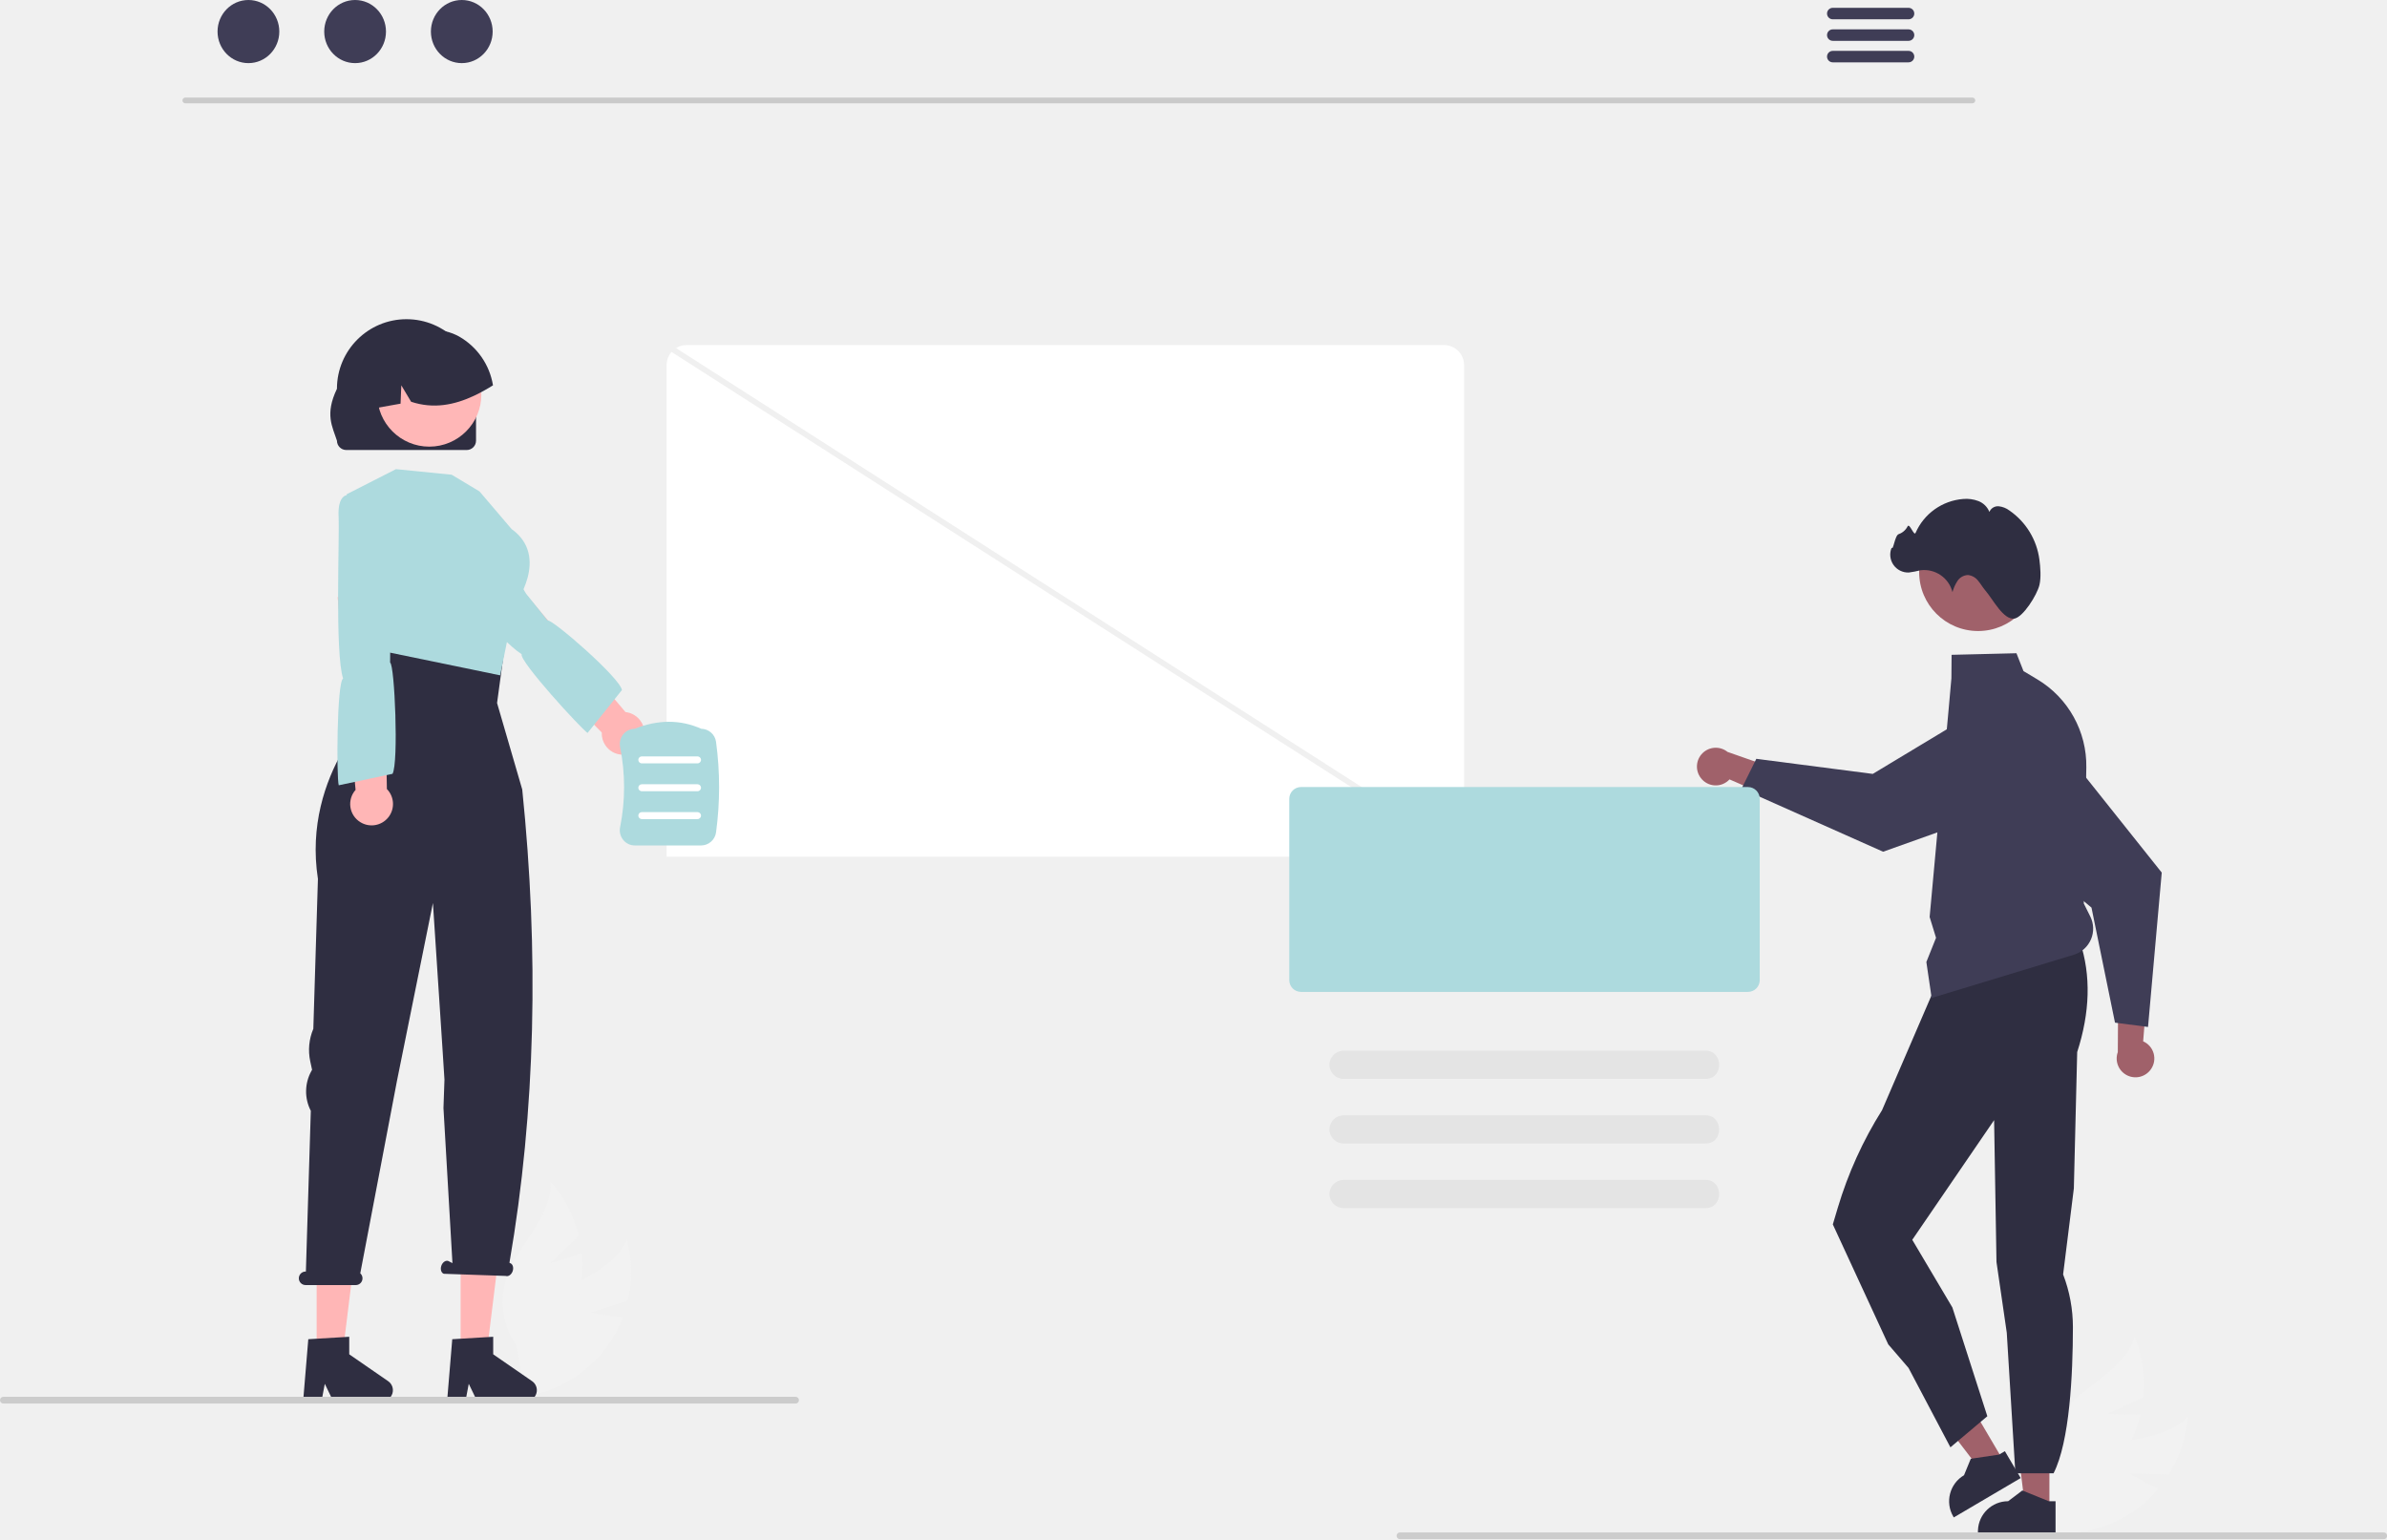
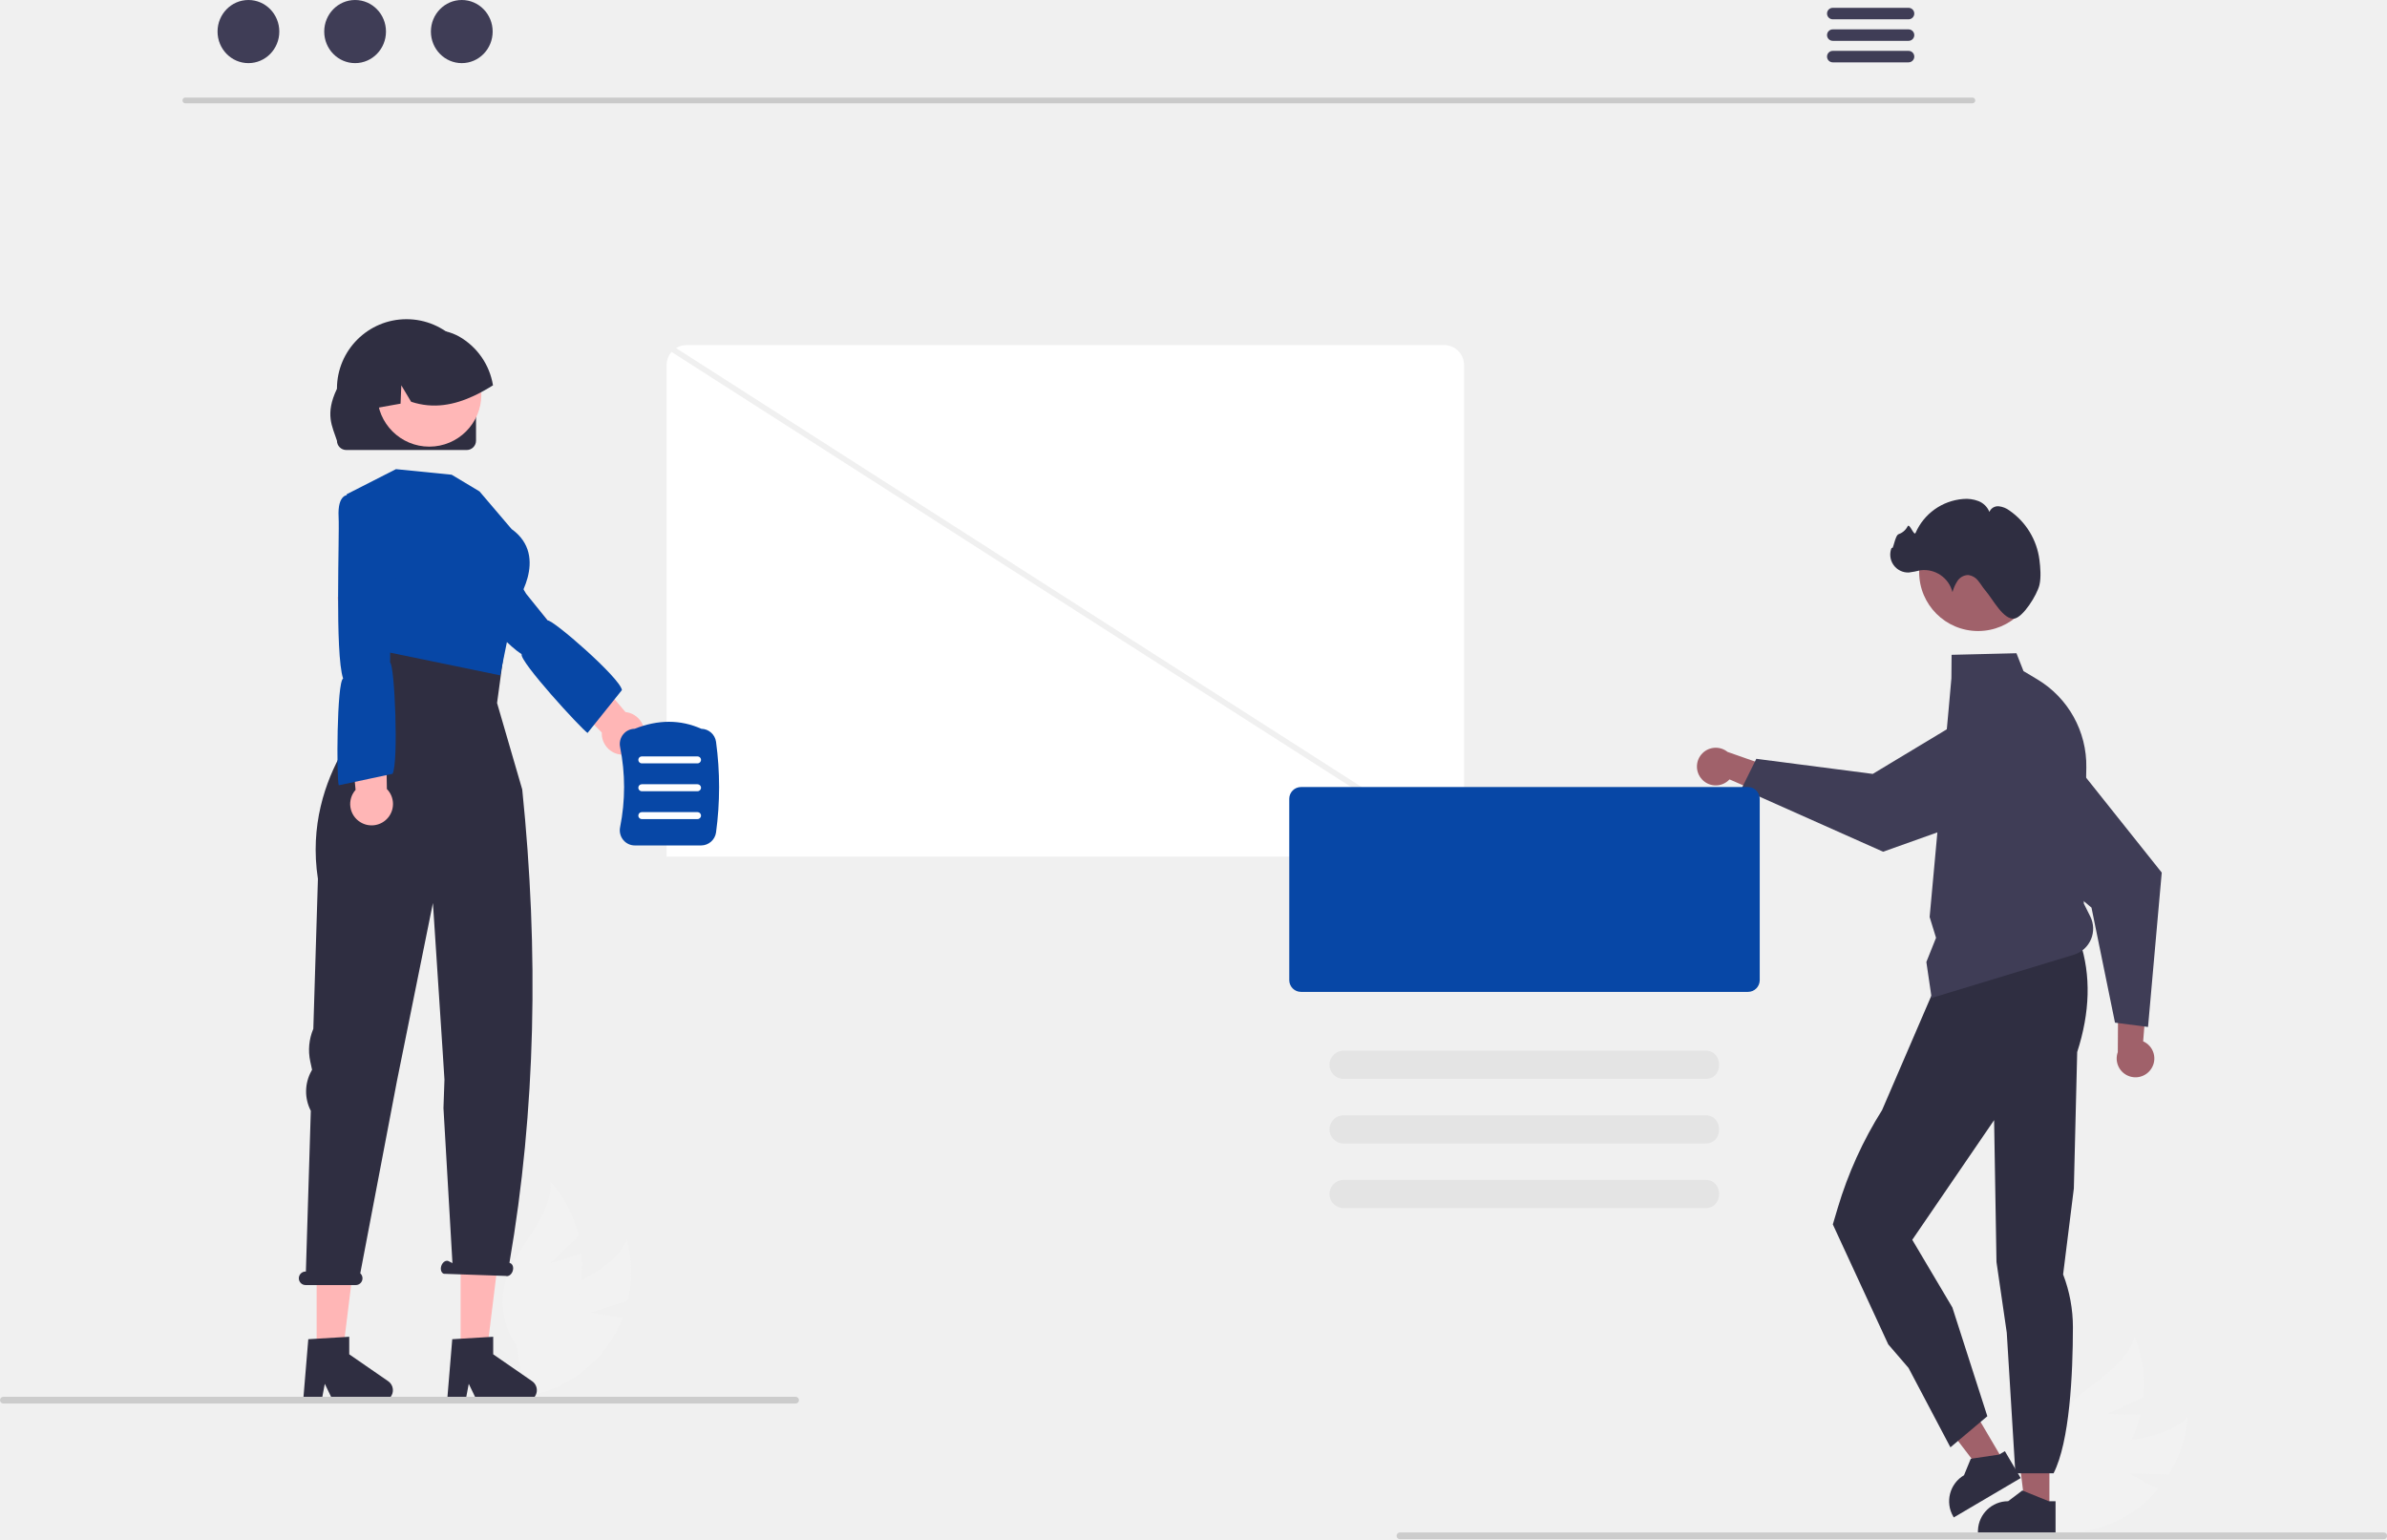
<svg xmlns="http://www.w3.org/2000/svg" data-name="Layer 1" viewBox="0 0 844.521 544.595">
  <path d="M931.141,699.039l13.887.366a44.822,44.822,0,0,0,6.757-20.48c-8.899,9.436-24.595,7.065-36.088,13.075a26.961,26.961,0,0,0-13.825,18.84l-5.726,8.018a45.177,45.177,0,0,0,37.191-6.91,43.639,43.639,0,0,0,8-7.473C936.185,702.091,931.141,699.039,931.141,699.039Z" transform="translate(-177.7395 -177.7025)" fill="#f2f2f2" />
  <path d="M923.491,677.894l12.592-5.866a44.822,44.822,0,0,0-3.086-21.344c-3.757,12.414-18.863,17.292-26.469,27.797a26.961,26.961,0,0,0-3.972,23.029l-1.549,9.73A45.177,45.177,0,0,0,931.213,688.469a43.638,43.638,0,0,0,3.828-10.257C929.368,678.377,923.491,677.894,923.491,677.894Z" transform="translate(-177.7395 -177.7025)" fill="#f2f2f2" />
  <polygon points="725.084 533.946 716.566 533.946 712.514 501.092 725.085 501.092 725.084 533.946" fill="#a0616a" />
  <path d="M902.596,708.865l-9.088-3.692-.268-.11-5.019,3.802a10.685,10.685,0,0,0-10.676,10.223c-.014.151-.014.309-.014.467v.351h27.465v-11.041Z" transform="translate(-177.7395 -177.7025)" fill="#2f2e41" />
  <polygon points="708.863 516.955 701.522 521.275 681.367 495.014 692.202 488.639 708.863 516.955" fill="#a0616a" />
  <path d="M891.672,698.986l-.997-1.698-3.609-6.132-1.877,1.107-.192.11-9.707,1.43-.289.041-2.392,5.823A10.69,10.69,0,0,0,868.814,714.303l.179.296,23.67-13.928Z" transform="translate(-177.7395 -177.7025)" fill="#2f2e41" />
  <path d="M913.611,510.797c3.994,12.044,3.571,25.118-.96,39.15l-1.183,48.236L907.67,628.61a52.099,52.099,0,0,1,3.467,18.681c-.016,16.741-1.142,40.525-6.849,51.698H890.782l-3.049-49.755-3.638-25.016-.449-26.807-.391-23.38-14.685,21.474-14.27,20.867,14.184,23.925,12.374,38.498-13.062,11-14.818-28.092-7.181-8.344-19.604-42.438,1.762-5.909a139.784,139.784,0,0,1,15.663-34.532l0,0,19.499-45.257Z" transform="translate(-177.7395 -177.7025)" fill="#2f2e41" />
  <path d="M688.662,519.797H420.652a8.076,8.076,0,0,1-8.066-8.066V306.863a8.075,8.075,0,0,1,8.066-8.066H688.662a8.075,8.075,0,0,1,8.066,8.066V511.73A8.076,8.076,0,0,1,688.662,519.797Z" transform="translate(-177.7395 -177.7025)" fill="#fff" />
  <path d="M688.662,520.797H420.653a9.077,9.077,0,0,1-9.066-9.066V306.863a9.077,9.077,0,0,1,9.066-9.066H688.662a9.077,9.077,0,0,1,9.066,9.066V511.73A9.077,9.077,0,0,1,688.662,520.797Zm-268.01-221a7.074,7.074,0,0,0-7.066,7.066V511.73a7.074,7.074,0,0,0,7.066,7.066H688.662a7.074,7.074,0,0,0,7.066-7.066V306.863a7.074,7.074,0,0,0-7.066-7.066Z" transform="translate(-177.7395 -177.7025)" fill="#f0f0f0" />
  <path d="M413.205,480.797V511.73a7.458,7.458,0,0,0,7.447,7.447H688.663a7.458,7.458,0,0,0,7.447-7.447V480.797Z" transform="translate(-177.7395 -177.7025)" fill="#f0f0f0" />
  <rect x="554.651" y="224.09" width="2" height="333.56" transform="translate(-250.8754 470.373) rotate(-57.37135)" fill="#f0f0f0" />
  <path d="M875.601,214.255H243.278a1.016,1.016,0,0,1,0-2.031H875.601a1.016,1.016,0,0,1,0,2.031Z" transform="translate(-177.7395 -177.7025)" fill="#cacaca" />
  <ellipse cx="87.893" cy="11.169" rx="10.925" ry="11.169" fill="#3f3d56" />
  <ellipse cx="125.636" cy="11.169" rx="10.925" ry="11.169" fill="#3f3d56" />
  <ellipse cx="163.378" cy="11.169" rx="10.925" ry="11.169" fill="#3f3d56" />
  <path d="M852.984,180.471h-26.81a2.03,2.03,0,0,0,0,4.06h26.81a2.03,2.03,0,0,0,0-4.06Z" transform="translate(-177.7395 -177.7025)" fill="#3f3d56" />
  <path d="M852.984,188.091h-26.81a2.03,2.03,0,0,0,0,4.06h26.81a2.03,2.03,0,0,0,0-4.06Z" transform="translate(-177.7395 -177.7025)" fill="#3f3d56" />
  <path d="M852.984,195.701h-26.81a2.03,2.03,0,0,0,0,4.06h26.81a2.03,2.03,0,0,0,0-4.06Z" transform="translate(-177.7395 -177.7025)" fill="#3f3d56" />
  <path d="M779.503,452.989a6.618,6.618,0,0,0,10.136.478l21.566,9.379-2.101-12.039-20.157-7.061a6.653,6.653,0,0,0-9.444,9.243Z" transform="translate(-177.7395 -177.7025)" fill="#a0616a" />
  <path d="M799.125,446.188l41.197,5.339,42.485-25.593a18.784,18.784,0,0,1,26.807,8.35h0a18.804,18.804,0,0,1-8.433,24.393l-57.089,20.344-.107.038L793.894,456.748Z" transform="translate(-177.7395 -177.7025)" fill="#3f3d56" />
  <path d="M859.287,518.079l3.424-8.561-2.265-7.36,6.71-73.361h0l.991-11.118.067-8.288,22.946-.56L893.65,415.15l4.924,2.944a35.646,35.646,0,0,1,17.307,31.181l-.889,48.121,2.29,4.58a9.638,9.638,0,0,1-5.68,13.49l-50.444,15.331Z" transform="translate(-177.7395 -177.7025)" fill="#3f3d56" />
  <circle cx="699.848" cy="202.421" r="20.849" fill="#a0616a" />
  <path d="M899.297,384.669c.622-2.62.336-6.306-.015-8.944a25.035,25.035,0,0,0-10.596-17.384,7.633,7.633,0,0,0-3.802-1.511,3.282,3.282,0,0,0-3.3,1.996,6.842,6.842,0,0,0-3.86-3.828,12.058,12.058,0,0,0-5.494-.74,20.08,20.08,0,0,0-16.752,11.975c-.557,1.323-2.112-3.564-2.818-2.314a5.557,5.557,0,0,1-3.151,2.769c-1.383.386-1.944,6.082-2.488,4.754a6.332,6.332,0,0,0,6.053,8.829,34.87,34.87,0,0,0,4.143-.793,10.329,10.329,0,0,1,11.309,7.731,13.685,13.685,0,0,1,1.8-4.006,4.632,4.632,0,0,1,3.716-2.042,5.204,5.204,0,0,1,3.576,2.056c.918,1.078,1.607,2.335,2.532,3.407,2.713,3.145,6.383,10.48,10.249,9.945C893.45,396.147,898.448,388.246,899.297,384.669Z" transform="translate(-177.7395 -177.7025)" fill="#2f2e41" />
  <path d="M938.826,555.894a6.618,6.618,0,0,0-2.837-9.743l1.874-23.442-10.706,5.893-.139,21.357a6.654,6.654,0,0,0,11.807,5.934Z" transform="translate(-177.7395 -177.7025)" fill="#a0616a" />
  <path d="M926.026,539.541l-8.317-40.701-37.993-31.882a18.784,18.784,0,0,1-.799-28.066h0a18.804,18.804,0,0,1,25.809.062l37.767,47.4.071.089-4.852,54.619Z" transform="translate(-177.7395 -177.7025)" fill="#3f3d56" />
  <path d="M1021.07,722.298h-347.988a1.191,1.191,0,1,1,0-2.381h347.988a1.191,1.191,0,1,1,0,2.381Z" transform="translate(-177.7395 -177.7025)" fill="#ccc" />
-   <path d="M796.177,528.654H638.038a4.161,4.161,0,0,1-4.157-4.157V460.332a4.161,4.161,0,0,1,4.157-4.157H796.177a4.161,4.161,0,0,1,4.157,4.157v64.166A4.161,4.161,0,0,1,796.177,528.654Z" transform="translate(-177.7395 -177.7025)" fill="#addade" />
+   <path d="M796.177,528.654H638.038a4.161,4.161,0,0,1-4.157-4.157V460.332a4.161,4.161,0,0,1,4.157-4.157H796.177a4.161,4.161,0,0,1,4.157,4.157v64.166A4.161,4.161,0,0,1,796.177,528.654Z" transform="translate(-177.7395 -177.7025)" fill="#0747A6" />
  <path d="M781.12,559.435h-128.024a4.988,4.988,0,1,1,0-9.976h128.024C787.552,549.37,787.616,559.526,781.12,559.435Z" transform="translate(-177.7395 -177.7025)" fill="#e4e4e4" />
  <path d="M781.12,582.297h-128.024a4.988,4.988,0,0,1,0-9.976h128.024C787.552,572.231,787.616,582.387,781.12,582.297Z" transform="translate(-177.7395 -177.7025)" fill="#e4e4e4" />
  <path d="M781.12,605.158h-128.024a4.988,4.988,0,1,1,0-9.976h128.024C787.552,595.092,787.616,605.249,781.12,605.158Z" transform="translate(-177.7395 -177.7025)" fill="#e4e4e4" />
  <path d="M386.638,642.093l13.242-4.2a44.822,44.822,0,0,0-.319-21.564c-5.32,11.829-20.927,14.727-29.82,24.168a26.961,26.961,0,0,0-6.897,22.328l-2.786,9.451a45.177,45.177,0,0,0,32.88-18.703,43.639,43.639,0,0,0,5.113-9.68C392.404,643.327,386.638,642.093,386.638,642.093Z" transform="translate(-177.7395 -177.7025)" fill="#f2f2f2" />
  <path d="M372.489,624.618l9.979-9.665a44.822,44.822,0,0,0-9.902-19.158c.514,12.96-12.163,22.514-15.912,34.93a26.961,26.961,0,0,0,3.785,23.06l1.721,9.701a45.177,45.177,0,0,0,21.087-31.404,43.639,43.639,0,0,0,.259-10.945C378.199,623.15,372.489,624.618,372.489,624.618Z" transform="translate(-177.7395 -177.7025)" fill="#f2f2f2" />
  <path d="M399.166,444.669a7.523,7.523,0,0,1-8.515-7.782l-48.096-48.801,13.427-9.347L399.036,429.648a7.564,7.564,0,0,1,.13,15.021Z" transform="translate(-177.7395 -177.7025)" fill="#ffb6b6" />
-   <path d="M327.758,366.978s-3.409,2.043,2.265,8.265c4.542,4.981,24.363,28.928,32.274,33.928-.863,2.491,21.022,26.342,23.323,27.863l12.164-15.18c-.695-4.352-24.629-25.13-26.278-24.601l-7.632-9.486-17.292-29.004-16.387,6.694Z" transform="translate(-177.7395 -177.7025)" fill="#addade" />
+   <path d="M327.758,366.978s-3.409,2.043,2.265,8.265c4.542,4.981,24.363,28.928,32.274,33.928-.863,2.491,21.022,26.342,23.323,27.863l12.164-15.18c-.695-4.352-24.629-25.13-26.278-24.601l-7.632-9.486-17.292-29.004-16.387,6.694Z" transform="translate(-177.7395 -177.7025)" fill="#0747A6" />
  <polygon points="112.035 480.052 121.102 480.052 125.417 445.078 112.034 445.078 112.035 480.052" fill="#ffb6b6" />
  <path d="M286.815,651.544l14.486-.865v6.207l13.773,9.512a3.877,3.877,0,0,1-2.203,7.067l-17.246,0-2.973-6.139-1.161,6.139h-6.503Z" transform="translate(-177.7395 -177.7025)" fill="#2f2e41" />
  <polygon points="162.968 480.052 172.035 480.052 176.35 445.078 162.968 445.078 162.968 480.052" fill="#ffb6b6" />
  <path d="M337.748,651.544l14.486-.865v6.207l13.773,9.512a3.877,3.877,0,0,1-2.203,7.067l-17.246,0-2.973-6.139-1.161,6.139h-6.503Z" transform="translate(-177.7395 -177.7025)" fill="#2f2e41" />
  <path d="M285.862,627.594h.099l1.744-56.867a14.87,14.87,0,0,1,.195-14.052l.25-.452-.647-3.001a19.114,19.114,0,0,1,1.092-11.503l1.627-53.046c-5.812-37.667,21.886-62.232,21.886-62.232l-5.062-21.293,50.112-4.929-3.557,26.222,8.908,30.606c5.889,57.374,4.82,113.283-4.525,167.45l.255.129c.917.317,1.311,1.587.879,2.838s-1.525,2.008-2.443,1.692l-21.913-.762c-.917-.317-1.311-1.587-.879-2.838.432-1.251,1.525-2.008,2.443-1.692l1.49.754-3.178-54.875.353-10.023-.726-11.371-3.359-51.147-12.714,62.897-12.986,68.129a2.389,2.389,0,0,1-1.611,4.16h-17.732a2.396,2.396,0,0,1,0-4.793Z" transform="translate(-177.7395 -177.7025)" fill="#2f2e41" />
-   <path d="M347.397,351.582l-9.855-5.913-19.71-1.971-17.421,8.871.175,27.1,11.052,28.107,43.055,8.874,5.023-24.701s12.811-17.207-.985-27.062Z" transform="translate(-177.7395 -177.7025)" fill="#addade" />
+   <path d="M347.397,351.582l-9.855-5.913-19.71-1.971-17.421,8.871.175,27.1,11.052,28.107,43.055,8.874,5.023-24.701s12.811-17.207-.985-27.062Z" transform="translate(-177.7395 -177.7025)" fill="#0747A6" />
  <path d="M305.212,468.589a7.523,7.523,0,0,1-1.668-11.414l-6.355-68.223,16.311,1.26,1.118,66.665a7.564,7.564,0,0,1-9.406,11.713Z" transform="translate(-177.7395 -177.7025)" fill="#ffb6b6" />
-   <path d="M301.016,352.841s-3.932-.575-3.477,7.832c.365,6.731-1.368,48.219,1.593,57.097-2.245,1.383-2.364,35.15-1.545,37.784l19.025-4.055c2.216-3.809.757-38.721-.854-39.355l.095-12.175,4.205-40.131-16.191-6.633Z" transform="translate(-177.7395 -177.7025)" fill="#addade" />
-   <path d="M398.248,474.901a5.411,5.411,0,0,1-1.117-4.511,72.012,72.012,0,0,0,0-28.373,5.411,5.411,0,0,1,1.117-4.511,5.289,5.289,0,0,1,4.025-1.941c8.288-3.303,16.225-3.303,23.595 0a5.352,5.352,0,0,1,5.205,4.599,119.103,119.103,0,0,1,0,32.077,5.351,5.351,0,0,1-5.294,4.6H402.353A5.288,5.288,0,0,1,398.248,474.901Z" transform="translate(-177.7395 -177.7025)" fill="#addade" />
+   <path d="M301.016,352.841s-3.932-.575-3.477,7.832c.365,6.731-1.368,48.219,1.593,57.097-2.245,1.383-2.364,35.15-1.545,37.784l19.025-4.055c2.216-3.809.757-38.721-.854-39.355l.095-12.175,4.205-40.131-16.191-6.633Z" transform="translate(-177.7395 -177.7025)" fill="#0747A6" />
+   <path d="M398.248,474.901a5.411,5.411,0,0,1-1.117-4.511,72.012,72.012,0,0,0,0-28.373,5.411,5.411,0,0,1,1.117-4.511,5.289,5.289,0,0,1,4.025-1.941c8.288-3.303,16.225-3.303,23.595 0a5.352,5.352,0,0,1,5.205,4.599,119.103,119.103,0,0,1,0,32.077,5.351,5.351,0,0,1-5.294,4.6H402.353A5.288,5.288,0,0,1,398.248,474.901Z" transform="translate(-177.7395 -177.7025)" fill="#0747A6" />
  <path d="M404.807,447.795h19.716a1.232,1.232,0,0,0,0-2.465h-19.716a1.232,1.232,0,0,0,0,2.465Z" transform="translate(-177.7395 -177.7025)" fill="#fff" />
  <path d="M404.807,457.653h19.716a1.232,1.232,0,0,0,0-2.465h-19.716a1.232,1.232,0,0,0,0,2.465Z" transform="translate(-177.7395 -177.7025)" fill="#fff" />
  <path d="M404.807,467.511h19.716a1.232,1.232,0,0,0,0-2.465h-19.716a1.232,1.232,0,0,0,0,2.465Z" transform="translate(-177.7395 -177.7025)" fill="#fff" />
  <path d="M460.41,673.108a1.186,1.186,0,0,1-1.19,1.19h-280.29a1.19,1.19,0,1,1,0-2.38h280.29A1.187,1.187,0,0,1,460.41,673.108Z" transform="translate(-177.7395 -177.7025)" fill="#ccc" />
  <path id="a0ad7a78-ce9c-4e5a-964d-79d0781968c2-185" data-name="a1ca5f83-7fa1-45b1-9d3b-bf096f25c0e5" d="M346.16,333.624V315.262a24.604,24.604,0,1,0-49.208-.032v.032c-4.336,9.036-1.624,13.333,0,18.361a3.309,3.309,0,0,0,3.304,3.304h42.599A3.309,3.309,0,0,0,346.16,333.624Z" transform="translate(-177.7395 -177.7025)" fill="#2f2e41" />
  <circle cx="151.883" cy="139.615" r="18.417" fill="#ffb7b7" />
  <path d="M310.349,322.145c.167-.026.334-.062.501-.088,2.873-.509,5.745-1.01,8.609-1.529l.264-6.492,3.47,5.816c7.915,2.627,15.321,1.142,22.288-2.135a62.923,62.923,0,0,0,6.677-3.681,24.407,24.407,0,0,0-11.992-17.272c-.264-.149-.518-.281-.782-.413a.009.009,0,0,1-.009-.009c-.448-.211-.905-.413-1.362-.597a20.287,20.287,0,0,0-21.295,4.129C311.095,305.243,308.565,314.107,310.349,322.145Z" transform="translate(-177.7395 -177.7025)" fill="#2f2e41" />
</svg>
